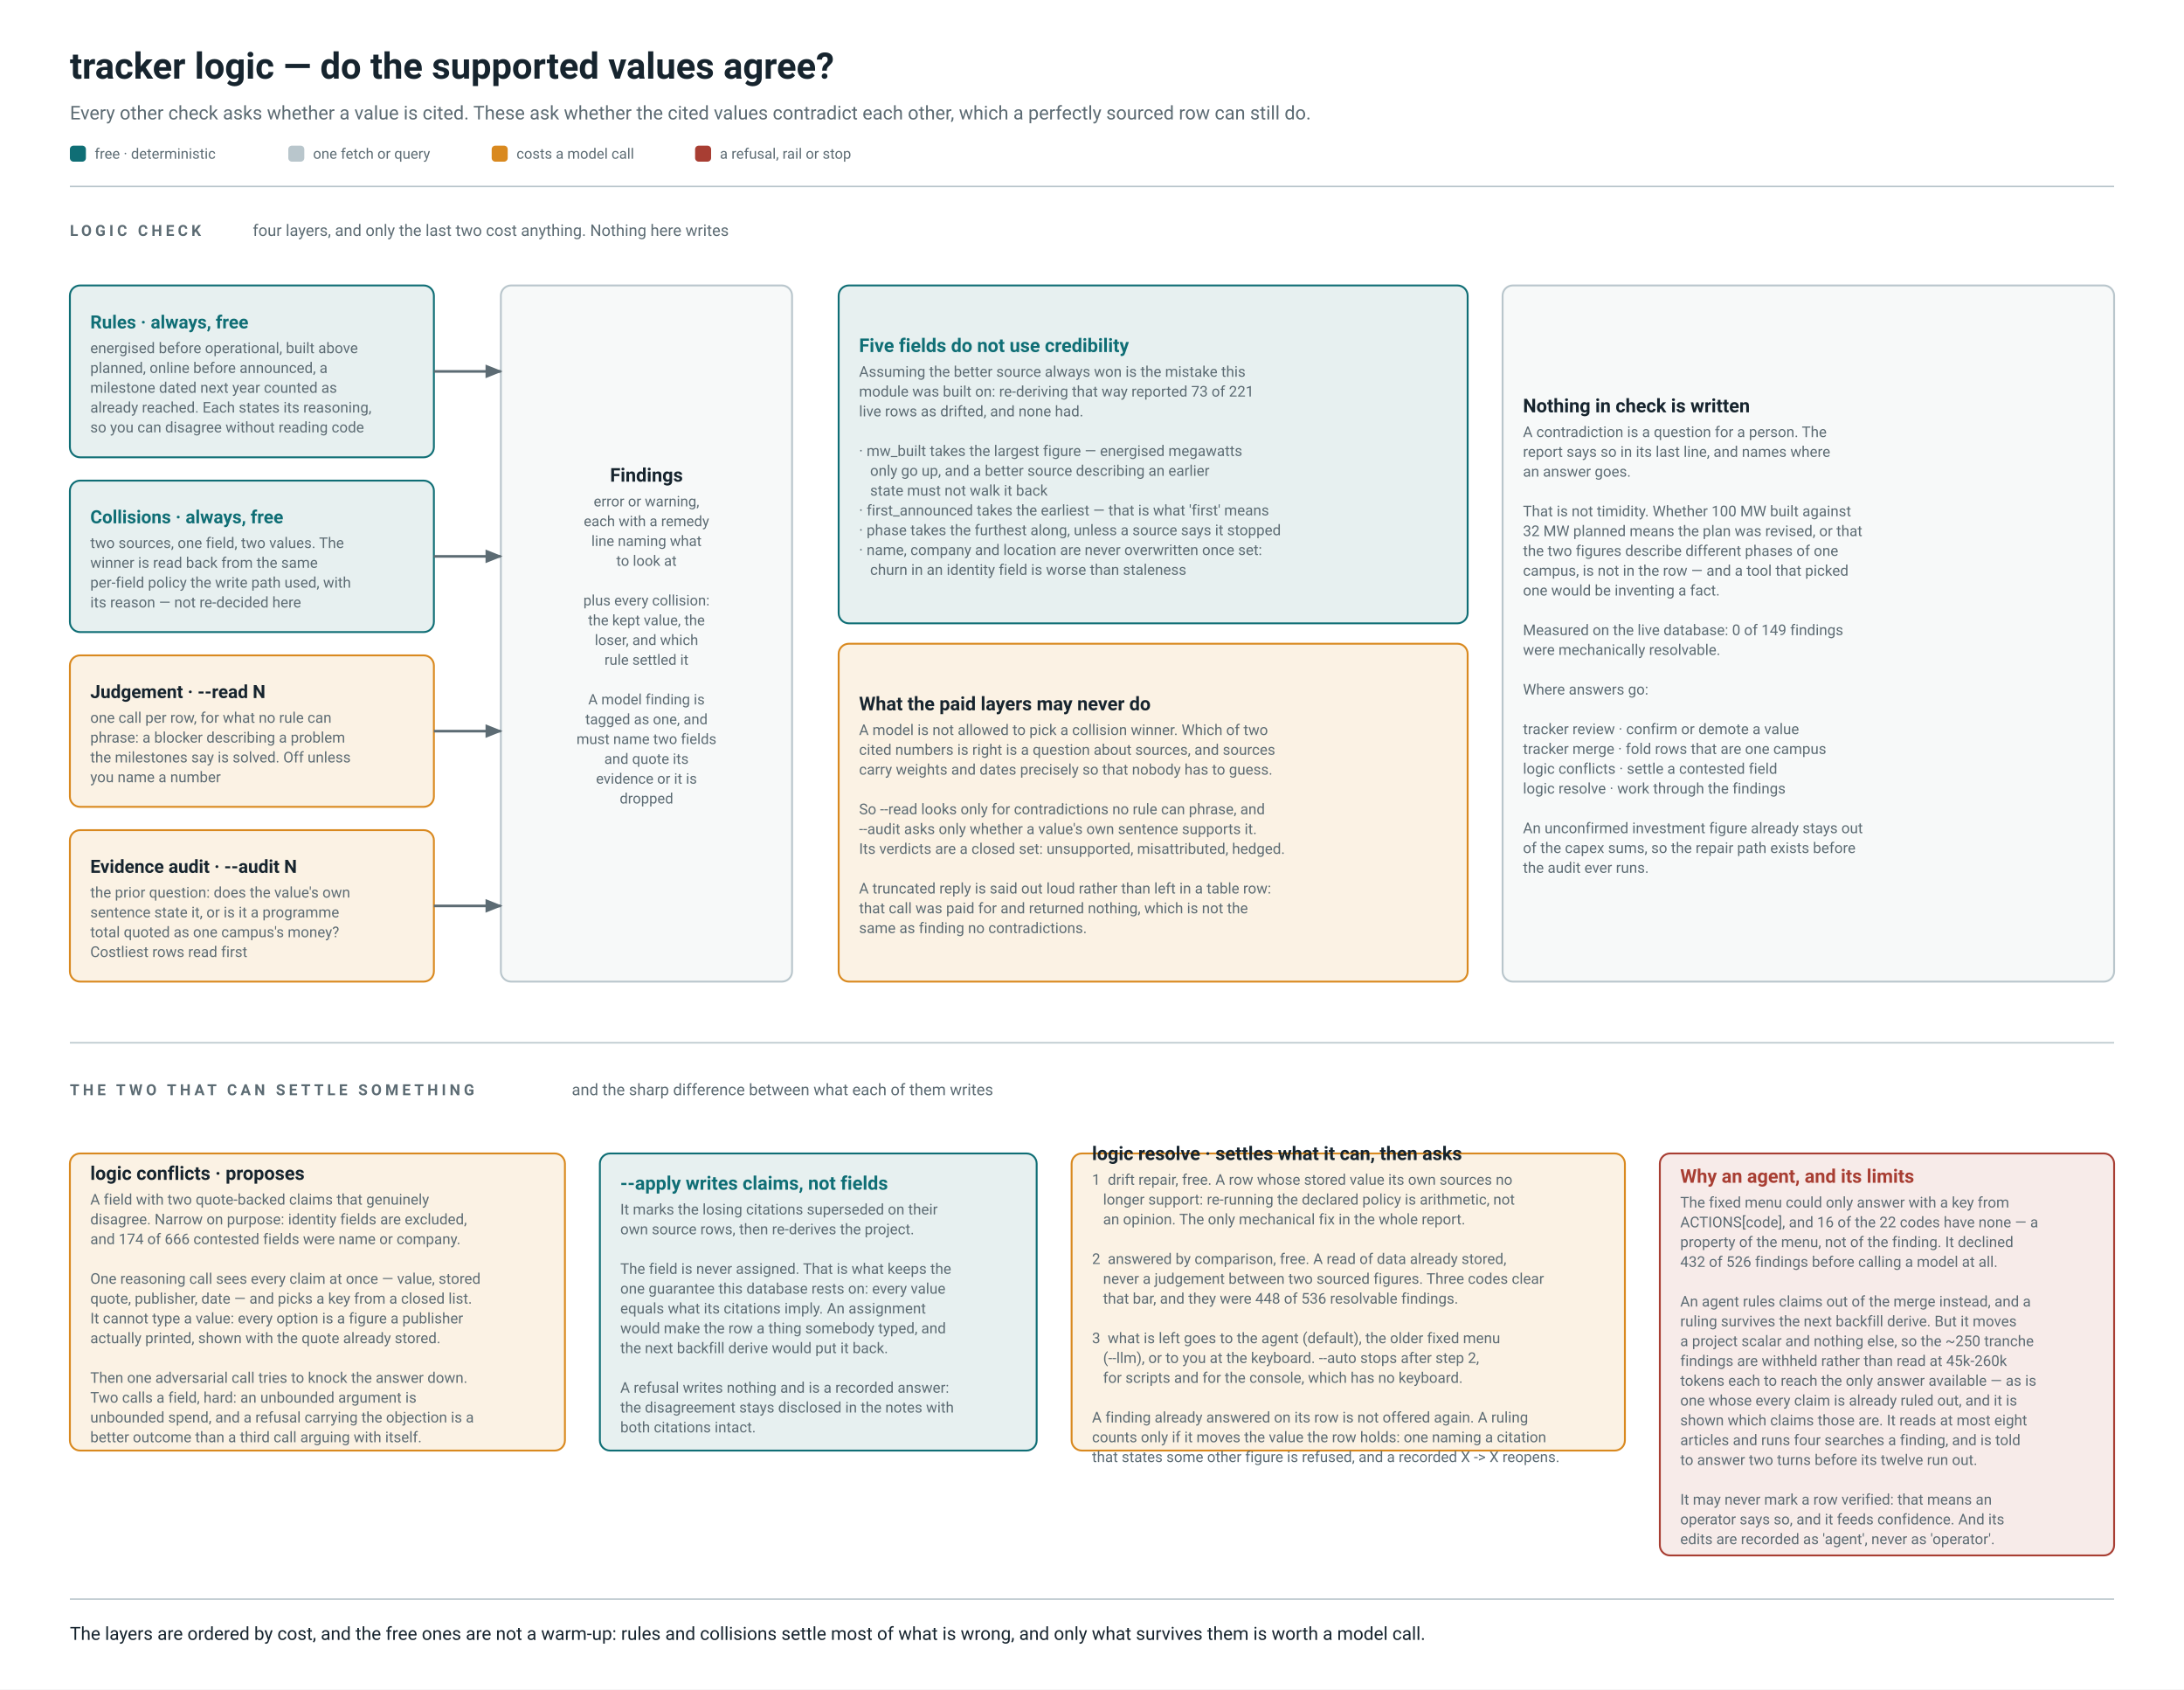
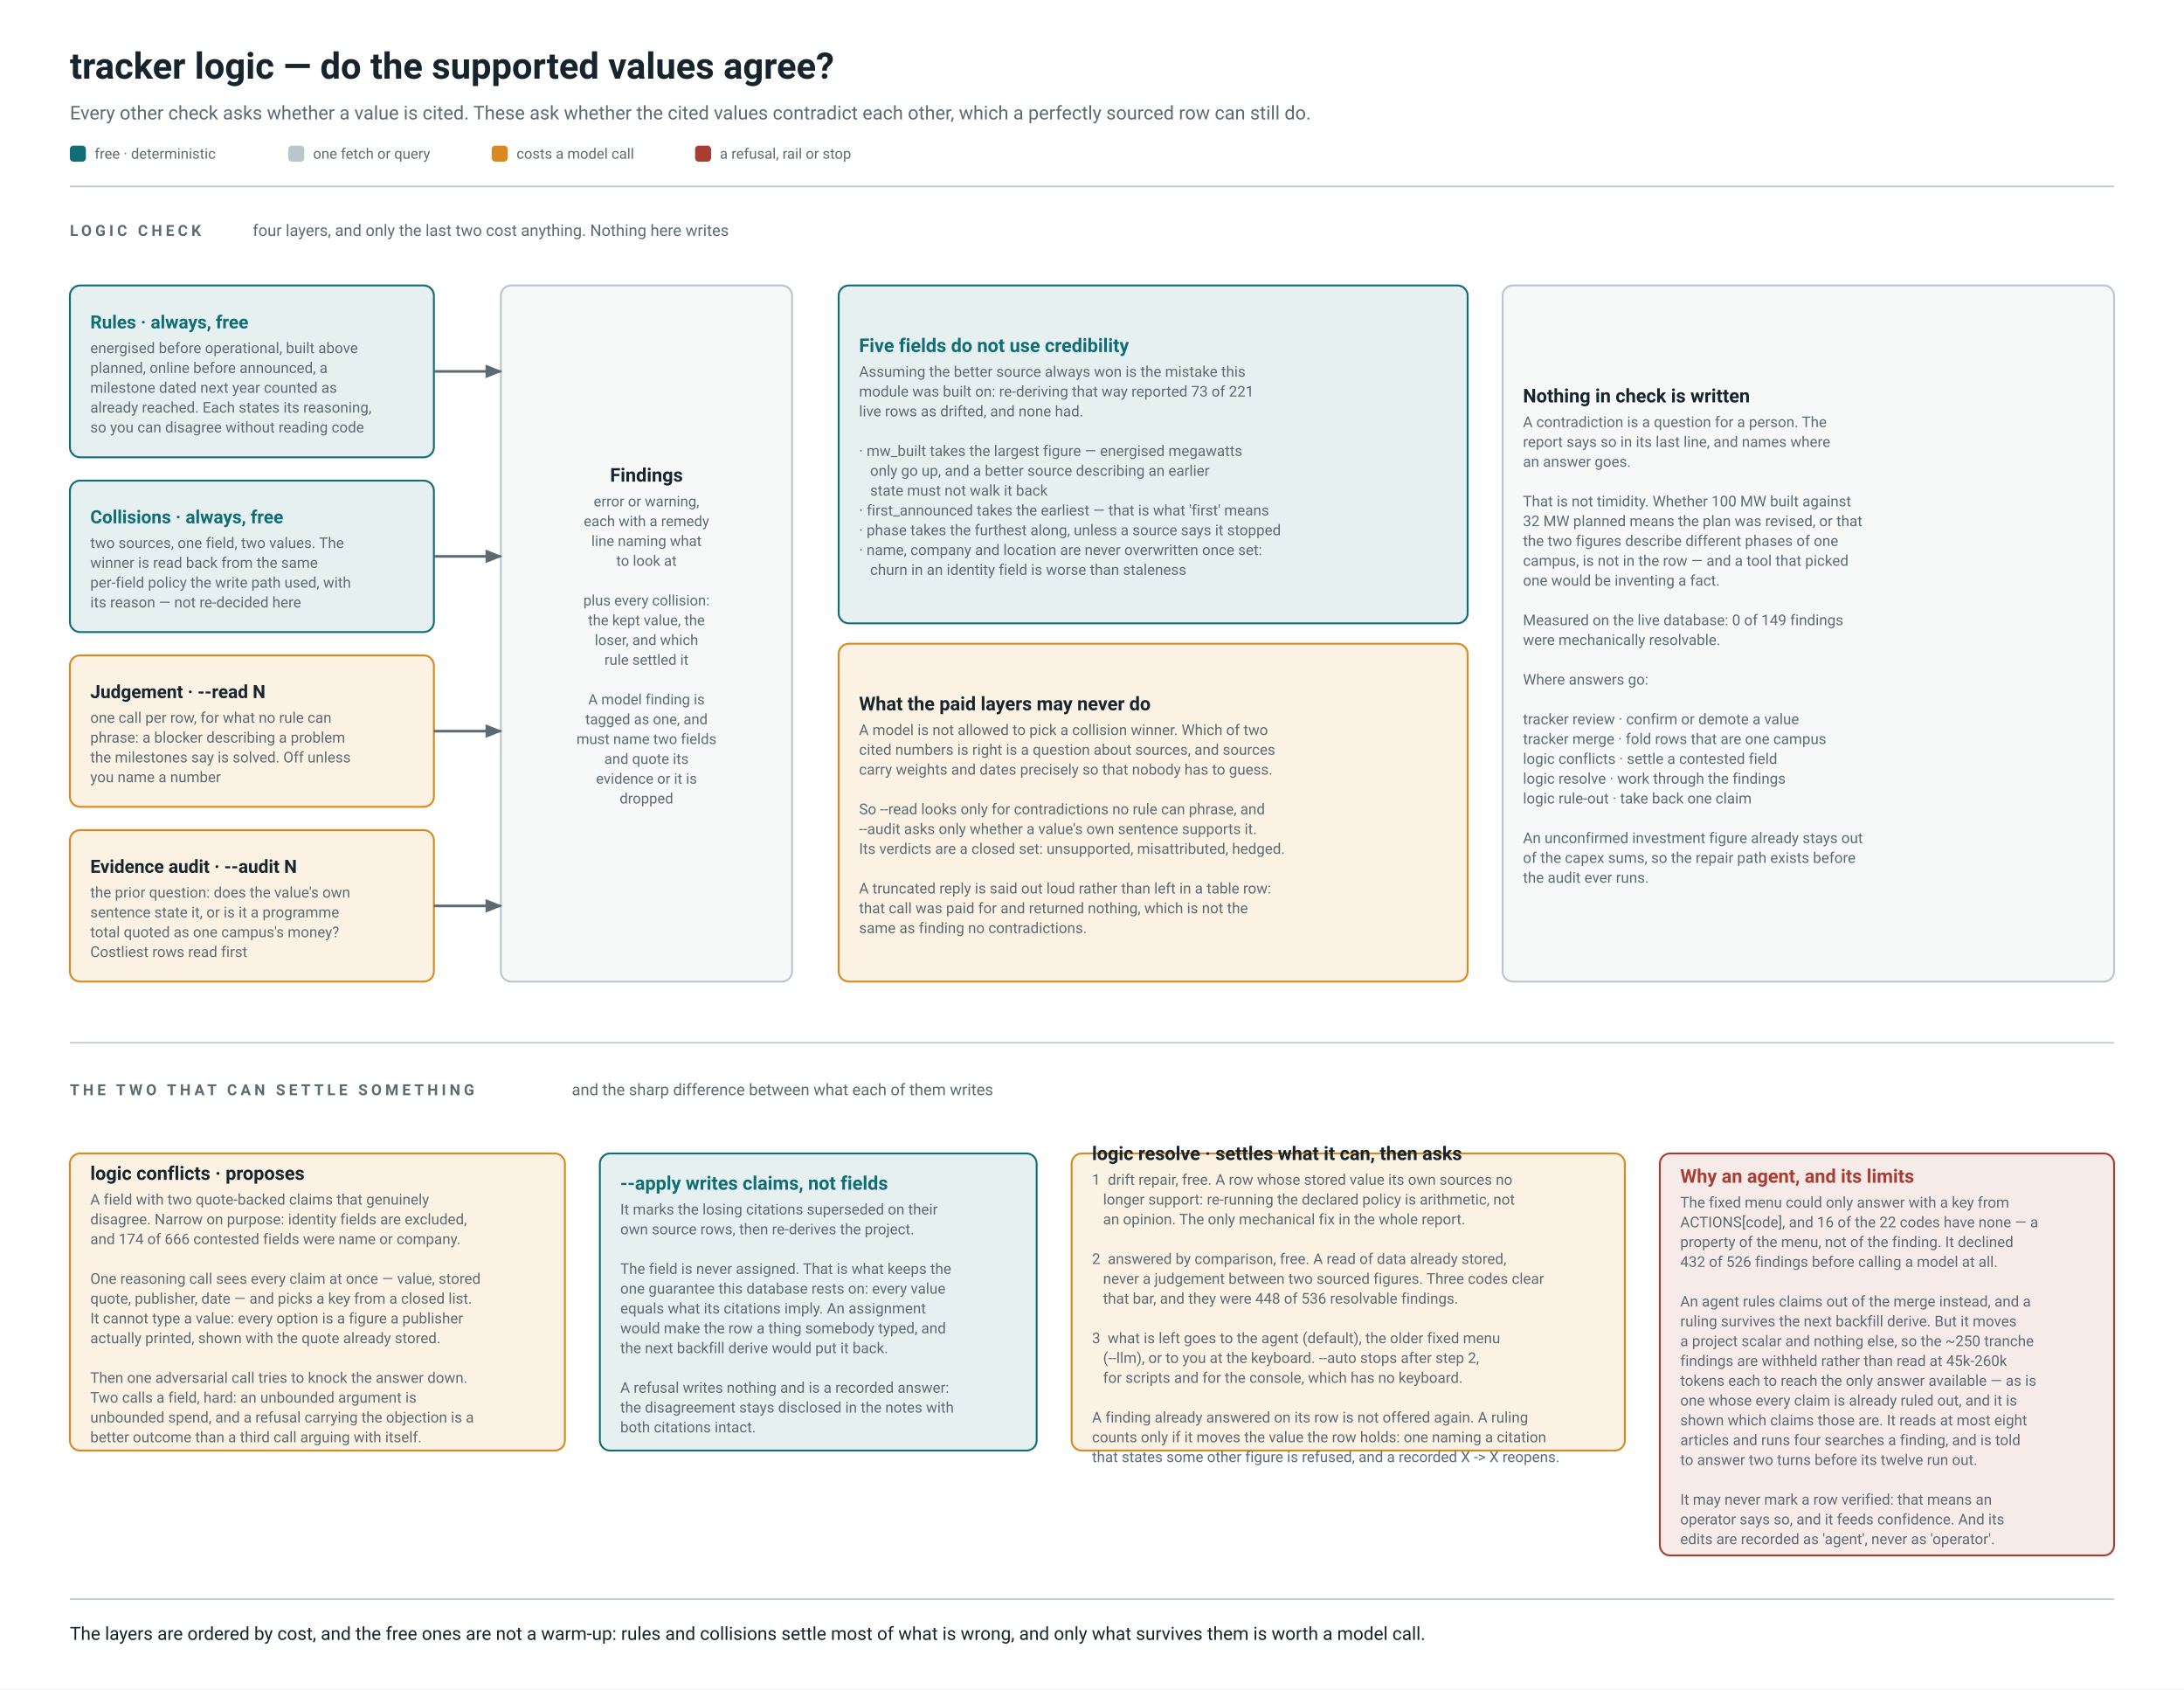
<svg xmlns="http://www.w3.org/2000/svg" width="1500" height="1160" viewBox="0 0 1500 1160" font-family="system-ui,-apple-system,'Segoe UI',Roboto,'Helvetica Neue','DejaVu Sans',Arial,sans-serif">
  <defs>
    <marker id="a5C6B73" viewBox="0 0 10 10" refX="9" refY="5" markerWidth="6.5" markerHeight="6.5" orient="auto-start-reverse">
      <path d="M 0 1 L 10 5 L 0 9 z" fill="#5C6B73" />
    </marker>
  </defs>
  <rect width="1500" height="1160" fill="#FFFFFF" />
  <g font-family="system-ui,-apple-system,'Segoe UI',Roboto,'Helvetica Neue','DejaVu Sans',Arial,sans-serif" xml:space="preserve">
    <text x="48.0" y="54.0" font-size="25" fill="#16242E" text-anchor="start" font-weight="700">tracker logic — do the supported values agree?</text>
    <text x="48.0" y="82.0" font-size="13" fill="#5C6B73" text-anchor="start">Every other check asks whether a value is cited. These ask whether the cited values contradict each other, which a perfectly sourced row can still do.</text>
    <rect x="48.0" y="100.0" width="11" height="11" rx="2.5" fill="#0F6E75" />
    <text x="65.0" y="109.0" font-size="10" fill="#5C6B73" text-anchor="start">free · deterministic</text>
    <rect x="198.0" y="100.0" width="11" height="11" rx="2.5" fill="#B9C6CC" />
    <text x="215.0" y="109.0" font-size="10" fill="#5C6B73" text-anchor="start">one fetch or query</text>
    <rect x="337.7" y="100.0" width="11" height="11" rx="2.5" fill="#D9891F" />
    <text x="354.7" y="109.0" font-size="10" fill="#5C6B73" text-anchor="start">costs a model call</text>
    <rect x="477.4" y="100.0" width="11" height="11" rx="2.5" fill="#A83E33" />
    <text x="494.4" y="109.0" font-size="10" fill="#5C6B73" text-anchor="start">a refusal, rail or stop</text>
    <line x1="48" y1="128" x2="1452" y2="128" stroke="#B9C6CC" stroke-width="1" />
    <text x="48.0" y="162.0" font-size="10.5" fill="#5C6B73" text-anchor="start" font-weight="700" letter-spacing="2.4">LOGIC CHECK</text>
    <text x="173.6" y="162.0" font-size="11" fill="#5C6B73" text-anchor="start">four layers, and only the last two cost anything. Nothing here writes</text>
    <rect x="48.0" y="196.0" width="250.0" height="118.0" rx="7" fill="#E7F0F0" stroke="#0F6E75" stroke-width="1.3" />
    <text x="62.0" y="225.5" font-size="12.5" fill="#0F6E75" text-anchor="left" font-weight="700">Rules · always, free</text>
    <text x="62.0" y="242.5" font-size="10.2" fill="#5C6B73" text-anchor="left">energised before operational, built above</text>
    <text x="62.0" y="256.1" font-size="10.2" fill="#5C6B73" text-anchor="left">planned, online before announced, a</text>
    <text x="62.0" y="269.7" font-size="10.2" fill="#5C6B73" text-anchor="left">milestone dated next year counted as</text>
    <text x="62.0" y="283.3" font-size="10.2" fill="#5C6B73" text-anchor="left">already reached. Each states its reasoning,</text>
    <text x="62.0" y="296.9" font-size="10.2" fill="#5C6B73" text-anchor="left">so you can disagree without reading code</text>
    <rect x="48.0" y="330.0" width="250.0" height="104.0" rx="7" fill="#E7F0F0" stroke="#0F6E75" stroke-width="1.3" />
    <text x="62.0" y="359.3" font-size="12.5" fill="#0F6E75" text-anchor="left" font-weight="700">Collisions · always, free</text>
    <text x="62.0" y="376.3" font-size="10.2" fill="#5C6B73" text-anchor="left">two sources, one field, two values. The</text>
    <text x="62.0" y="389.9" font-size="10.2" fill="#5C6B73" text-anchor="left">winner is read back from the same</text>
    <text x="62.0" y="403.5" font-size="10.2" fill="#5C6B73" text-anchor="left">per-field policy the write path used, with</text>
    <text x="62.0" y="417.1" font-size="10.2" fill="#5C6B73" text-anchor="left">its reason — not re-decided here</text>
    <rect x="48.0" y="450.0" width="250.0" height="104.0" rx="7" fill="#FBF2E4" stroke="#D9891F" stroke-width="1.3" />
    <text x="62.0" y="479.3" font-size="12.5" fill="#16242E" text-anchor="left" font-weight="700">Judgement · --read N</text>
    <text x="62.0" y="496.3" font-size="10.2" fill="#5C6B73" text-anchor="left">one call per row, for what no rule can</text>
    <text x="62.0" y="509.9" font-size="10.2" fill="#5C6B73" text-anchor="left">phrase: a blocker describing a problem</text>
    <text x="62.0" y="523.5" font-size="10.2" fill="#5C6B73" text-anchor="left">the milestones say is solved. Off unless</text>
    <text x="62.0" y="537.1" font-size="10.2" fill="#5C6B73" text-anchor="left">you name a number</text>
    <rect x="48.0" y="570.0" width="250.0" height="104.0" rx="7" fill="#FBF2E4" stroke="#D9891F" stroke-width="1.3" />
    <text x="62.0" y="599.3" font-size="12.5" fill="#16242E" text-anchor="left" font-weight="700">Evidence audit · --audit N</text>
    <text x="62.0" y="616.3" font-size="10.2" fill="#5C6B73" text-anchor="left">the prior question: does the value's own</text>
    <text x="62.0" y="629.9" font-size="10.2" fill="#5C6B73" text-anchor="left">sentence state it, or is it a programme</text>
    <text x="62.0" y="643.5" font-size="10.2" fill="#5C6B73" text-anchor="left">total quoted as one campus's money?</text>
    <text x="62.0" y="657.1" font-size="10.2" fill="#5C6B73" text-anchor="left">Costliest rows read first</text>
    <rect x="344.0" y="196.0" width="200.0" height="478.0" rx="7" fill="#F7F9F9" stroke="#B9C6CC" stroke-width="1.3" />
    <text x="444.0" y="330.7" font-size="13" fill="#16242E" text-anchor="middle" font-weight="700">Findings</text>
    <text x="444.0" y="347.7" font-size="10" fill="#5C6B73" text-anchor="middle">error or warning,</text>
    <text x="444.0" y="361.3" font-size="10" fill="#5C6B73" text-anchor="middle">each with a remedy</text>
    <text x="444.0" y="374.9" font-size="10" fill="#5C6B73" text-anchor="middle">line naming what</text>
    <text x="444.0" y="388.5" font-size="10" fill="#5C6B73" text-anchor="middle">to look at</text>
    <text x="444.0" y="402.1" font-size="10" fill="#5C6B73" text-anchor="middle" />
    <text x="444.0" y="415.7" font-size="10" fill="#5C6B73" text-anchor="middle">plus every collision:</text>
    <text x="444.0" y="429.3" font-size="10" fill="#5C6B73" text-anchor="middle">the kept value, the</text>
    <text x="444.0" y="442.9" font-size="10" fill="#5C6B73" text-anchor="middle">loser, and which</text>
    <text x="444.0" y="456.5" font-size="10" fill="#5C6B73" text-anchor="middle">rule settled it</text>
    <text x="444.0" y="470.1" font-size="10" fill="#5C6B73" text-anchor="middle" />
    <text x="444.0" y="483.7" font-size="10" fill="#5C6B73" text-anchor="middle">A model finding is</text>
    <text x="444.0" y="497.3" font-size="10" fill="#5C6B73" text-anchor="middle">tagged as one, and</text>
    <text x="444.0" y="510.9" font-size="10" fill="#5C6B73" text-anchor="middle">must name two fields</text>
    <text x="444.0" y="524.5" font-size="10" fill="#5C6B73" text-anchor="middle">and quote its</text>
    <text x="444.0" y="538.1" font-size="10" fill="#5C6B73" text-anchor="middle">evidence or it is</text>
    <text x="444.0" y="551.7" font-size="10" fill="#5C6B73" text-anchor="middle">dropped</text>
    <polyline points="298.0,255.0 344.0,255.0" fill="none" stroke="#5C6B73" stroke-width="1.8" stroke-linejoin="round" marker-end="url(#a5C6B73)" />
    <polyline points="298.0,382.0 344.0,382.0" fill="none" stroke="#5C6B73" stroke-width="1.8" stroke-linejoin="round" marker-end="url(#a5C6B73)" />
    <polyline points="298.0,502.0 344.0,502.0" fill="none" stroke="#5C6B73" stroke-width="1.8" stroke-linejoin="round" marker-end="url(#a5C6B73)" />
    <polyline points="298.0,622.0 344.0,622.0" fill="none" stroke="#5C6B73" stroke-width="1.8" stroke-linejoin="round" marker-end="url(#a5C6B73)" />
    <rect x="576.0" y="196.0" width="432.0" height="232.0" rx="7" fill="#E7F0F0" stroke="#0F6E75" stroke-width="1.3" />
    <text x="590.0" y="241.7" font-size="13" fill="#0F6E75" text-anchor="left" font-weight="700">Five fields do not use credibility</text>
    <text x="590.0" y="258.7" font-size="10.2" fill="#5C6B73" text-anchor="left">Assuming the better source always won is the mistake this</text>
    <text x="590.0" y="272.3" font-size="10.2" fill="#5C6B73" text-anchor="left">module was built on: re-deriving that way reported 73 of 221</text>
    <text x="590.0" y="285.9" font-size="10.2" fill="#5C6B73" text-anchor="left">live rows as drifted, and none had.</text>
    <text x="590.0" y="299.5" font-size="10.2" fill="#5C6B73" text-anchor="left" />
    <text x="590.0" y="313.1" font-size="10.2" fill="#5C6B73" text-anchor="left">· mw_built takes the largest figure — energised megawatts</text>
    <text x="590.0" y="326.7" font-size="10.2" fill="#5C6B73" text-anchor="left">   only go up, and a better source describing an earlier</text>
    <text x="590.0" y="340.3" font-size="10.2" fill="#5C6B73" text-anchor="left">   state must not walk it back</text>
    <text x="590.0" y="353.9" font-size="10.2" fill="#5C6B73" text-anchor="left">· first_announced takes the earliest — that is what 'first' means</text>
    <text x="590.0" y="367.5" font-size="10.2" fill="#5C6B73" text-anchor="left">· phase takes the furthest along, unless a source says it stopped</text>
    <text x="590.0" y="381.1" font-size="10.2" fill="#5C6B73" text-anchor="left">· name, company and location are never overwritten once set:</text>
    <text x="590.0" y="394.7" font-size="10.2" fill="#5C6B73" text-anchor="left">   churn in an identity field is worse than staleness</text>
    <rect x="576.0" y="442.0" width="432.0" height="232.0" rx="7" fill="#FBF2E4" stroke="#D9891F" stroke-width="1.3" />
    <text x="590.0" y="487.7" font-size="13" fill="#16242E" text-anchor="left" font-weight="700">What the paid layers may never do</text>
    <text x="590.0" y="504.7" font-size="10.2" fill="#5C6B73" text-anchor="left">A model is not allowed to pick a collision winner. Which of two</text>
    <text x="590.0" y="518.3" font-size="10.2" fill="#5C6B73" text-anchor="left">cited numbers is right is a question about sources, and sources</text>
    <text x="590.0" y="531.9" font-size="10.2" fill="#5C6B73" text-anchor="left">carry weights and dates precisely so that nobody has to guess.</text>
    <text x="590.0" y="545.5" font-size="10.2" fill="#5C6B73" text-anchor="left" />
    <text x="590.0" y="559.1" font-size="10.2" fill="#5C6B73" text-anchor="left">So --read looks only for contradictions no rule can phrase, and</text>
    <text x="590.0" y="572.7" font-size="10.2" fill="#5C6B73" text-anchor="left">--audit asks only whether a value's own sentence supports it.</text>
    <text x="590.0" y="586.3" font-size="10.2" fill="#5C6B73" text-anchor="left">Its verdicts are a closed set: unsupported, misattributed, hedged.</text>
    <text x="590.0" y="599.9" font-size="10.2" fill="#5C6B73" text-anchor="left" />
    <text x="590.0" y="613.5" font-size="10.2" fill="#5C6B73" text-anchor="left">A truncated reply is said out loud rather than left in a table row:</text>
    <text x="590.0" y="627.1" font-size="10.2" fill="#5C6B73" text-anchor="left">that call was paid for and returned nothing, which is not the</text>
    <text x="590.0" y="640.7" font-size="10.2" fill="#5C6B73" text-anchor="left">same as finding no contradictions.</text>
    <rect x="1032.0" y="196.0" width="420.0" height="478.0" rx="7" fill="#F7F9F9" stroke="#B9C6CC" stroke-width="1.3" />
-     <text x="1046.0" y="283.1" font-size="13" fill="#16242E" text-anchor="left" font-weight="700">Nothing in check is written</text>
-     <text x="1046.0" y="300.1" font-size="10.2" fill="#5C6B73" text-anchor="left">A contradiction is a question for a person. The</text>
-     <text x="1046.0" y="313.7" font-size="10.2" fill="#5C6B73" text-anchor="left">report says so in its last line, and names where</text>
-     <text x="1046.0" y="327.3" font-size="10.2" fill="#5C6B73" text-anchor="left">an answer goes.</text>
-     <text x="1046.0" y="340.9" font-size="10.2" fill="#5C6B73" text-anchor="left" />
-     <text x="1046.0" y="354.5" font-size="10.2" fill="#5C6B73" text-anchor="left">That is not timidity. Whether 100 MW built against</text>
-     <text x="1046.0" y="368.1" font-size="10.2" fill="#5C6B73" text-anchor="left">32 MW planned means the plan was revised, or that</text>
-     <text x="1046.0" y="381.7" font-size="10.2" fill="#5C6B73" text-anchor="left">the two figures describe different phases of one</text>
-     <text x="1046.0" y="395.3" font-size="10.2" fill="#5C6B73" text-anchor="left">campus, is not in the row — and a tool that picked</text>
-     <text x="1046.0" y="408.9" font-size="10.2" fill="#5C6B73" text-anchor="left">one would be inventing a fact.</text>
-     <text x="1046.0" y="422.5" font-size="10.2" fill="#5C6B73" text-anchor="left" />
-     <text x="1046.0" y="436.1" font-size="10.2" fill="#5C6B73" text-anchor="left">Measured on the live database: 0 of 149 findings</text>
-     <text x="1046.0" y="449.7" font-size="10.2" fill="#5C6B73" text-anchor="left">were mechanically resolvable.</text>
-     <text x="1046.0" y="463.3" font-size="10.2" fill="#5C6B73" text-anchor="left" />
-     <text x="1046.0" y="476.9" font-size="10.2" fill="#5C6B73" text-anchor="left">Where answers go:</text>
-     <text x="1046.0" y="490.5" font-size="10.2" fill="#5C6B73" text-anchor="left" />
-     <text x="1046.0" y="504.1" font-size="10.2" fill="#5C6B73" text-anchor="left">tracker review · confirm or demote a value</text>
-     <text x="1046.0" y="517.7" font-size="10.2" fill="#5C6B73" text-anchor="left">tracker merge · fold rows that are one campus</text>
-     <text x="1046.0" y="531.3" font-size="10.2" fill="#5C6B73" text-anchor="left">logic conflicts · settle a contested field</text>
-     <text x="1046.0" y="544.9" font-size="10.2" fill="#5C6B73" text-anchor="left">logic resolve · work through the findings</text>
-     <text x="1046.0" y="558.5" font-size="10.2" fill="#5C6B73" text-anchor="left" />
-     <text x="1046.0" y="572.1" font-size="10.2" fill="#5C6B73" text-anchor="left">An unconfirmed investment figure already stays out</text>
-     <text x="1046.0" y="585.7" font-size="10.2" fill="#5C6B73" text-anchor="left">of the capex sums, so the repair path exists before</text>
-     <text x="1046.0" y="599.3" font-size="10.2" fill="#5C6B73" text-anchor="left">the audit ever runs.</text>
+     <text x="1046.0" y="276.3" font-size="13" fill="#16242E" text-anchor="left" font-weight="700">Nothing in check is written</text>
+     <text x="1046.0" y="293.3" font-size="10.2" fill="#5C6B73" text-anchor="left">A contradiction is a question for a person. The</text>
+     <text x="1046.0" y="306.9" font-size="10.2" fill="#5C6B73" text-anchor="left">report says so in its last line, and names where</text>
+     <text x="1046.0" y="320.5" font-size="10.2" fill="#5C6B73" text-anchor="left">an answer goes.</text>
+     <text x="1046.0" y="334.1" font-size="10.2" fill="#5C6B73" text-anchor="left" />
+     <text x="1046.0" y="347.7" font-size="10.2" fill="#5C6B73" text-anchor="left">That is not timidity. Whether 100 MW built against</text>
+     <text x="1046.0" y="361.3" font-size="10.2" fill="#5C6B73" text-anchor="left">32 MW planned means the plan was revised, or that</text>
+     <text x="1046.0" y="374.9" font-size="10.2" fill="#5C6B73" text-anchor="left">the two figures describe different phases of one</text>
+     <text x="1046.0" y="388.5" font-size="10.2" fill="#5C6B73" text-anchor="left">campus, is not in the row — and a tool that picked</text>
+     <text x="1046.0" y="402.1" font-size="10.2" fill="#5C6B73" text-anchor="left">one would be inventing a fact.</text>
+     <text x="1046.0" y="415.7" font-size="10.2" fill="#5C6B73" text-anchor="left" />
+     <text x="1046.0" y="429.3" font-size="10.2" fill="#5C6B73" text-anchor="left">Measured on the live database: 0 of 149 findings</text>
+     <text x="1046.0" y="442.9" font-size="10.2" fill="#5C6B73" text-anchor="left">were mechanically resolvable.</text>
+     <text x="1046.0" y="456.5" font-size="10.2" fill="#5C6B73" text-anchor="left" />
+     <text x="1046.0" y="470.1" font-size="10.2" fill="#5C6B73" text-anchor="left">Where answers go:</text>
+     <text x="1046.0" y="483.7" font-size="10.2" fill="#5C6B73" text-anchor="left" />
+     <text x="1046.0" y="497.3" font-size="10.2" fill="#5C6B73" text-anchor="left">tracker review · confirm or demote a value</text>
+     <text x="1046.0" y="510.9" font-size="10.2" fill="#5C6B73" text-anchor="left">tracker merge · fold rows that are one campus</text>
+     <text x="1046.0" y="524.5" font-size="10.2" fill="#5C6B73" text-anchor="left">logic conflicts · settle a contested field</text>
+     <text x="1046.0" y="538.1" font-size="10.2" fill="#5C6B73" text-anchor="left">logic resolve · work through the findings</text>
+     <text x="1046.0" y="551.7" font-size="10.2" fill="#5C6B73" text-anchor="left">logic rule-out · take back one claim</text>
+     <text x="1046.0" y="565.3" font-size="10.2" fill="#5C6B73" text-anchor="left" />
+     <text x="1046.0" y="578.9" font-size="10.2" fill="#5C6B73" text-anchor="left">An unconfirmed investment figure already stays out</text>
+     <text x="1046.0" y="592.5" font-size="10.2" fill="#5C6B73" text-anchor="left">of the capex sums, so the repair path exists before</text>
+     <text x="1046.0" y="606.1" font-size="10.2" fill="#5C6B73" text-anchor="left">the audit ever runs.</text>
    <line x1="48" y1="716" x2="1452" y2="716" stroke="#B9C6CC" stroke-width="1" />
    <text x="48.0" y="752.0" font-size="10.5" fill="#5C6B73" text-anchor="start" font-weight="700" letter-spacing="2.4">THE TWO THAT CAN SETTLE SOMETHING</text>
    <text x="392.7" y="752.0" font-size="11" fill="#5C6B73" text-anchor="start">and the sharp difference between what each of them writes</text>
    <rect x="48.0" y="792.0" width="340.0" height="204.0" rx="7" fill="#FBF2E4" stroke="#D9891F" stroke-width="1.3" />
    <text x="62.0" y="810.1" font-size="13" fill="#16242E" text-anchor="left" font-weight="700">logic conflicts · proposes</text>
    <text x="62.0" y="827.1" font-size="10.2" fill="#5C6B73" text-anchor="left">A field with two quote-backed claims that genuinely</text>
    <text x="62.0" y="840.7" font-size="10.2" fill="#5C6B73" text-anchor="left">disagree. Narrow on purpose: identity fields are excluded,</text>
    <text x="62.0" y="854.3" font-size="10.2" fill="#5C6B73" text-anchor="left">and 174 of 666 contested fields were name or company.</text>
    <text x="62.0" y="867.9" font-size="10.2" fill="#5C6B73" text-anchor="left" />
    <text x="62.0" y="881.5" font-size="10.2" fill="#5C6B73" text-anchor="left">One reasoning call sees every claim at once — value, stored</text>
    <text x="62.0" y="895.1" font-size="10.2" fill="#5C6B73" text-anchor="left">quote, publisher, date — and picks a key from a closed list.</text>
    <text x="62.0" y="908.7" font-size="10.2" fill="#5C6B73" text-anchor="left">It cannot type a value: every option is a figure a publisher</text>
    <text x="62.0" y="922.3" font-size="10.2" fill="#5C6B73" text-anchor="left">actually printed, shown with the quote already stored.</text>
    <text x="62.0" y="935.9" font-size="10.2" fill="#5C6B73" text-anchor="left" />
    <text x="62.0" y="949.5" font-size="10.2" fill="#5C6B73" text-anchor="left">Then one adversarial call tries to knock the answer down.</text>
    <text x="62.0" y="963.1" font-size="10.2" fill="#5C6B73" text-anchor="left">Two calls a field, hard: an unbounded argument is</text>
    <text x="62.0" y="976.7" font-size="10.2" fill="#5C6B73" text-anchor="left">unbounded spend, and a refusal carrying the objection is a</text>
    <text x="62.0" y="990.3" font-size="10.2" fill="#5C6B73" text-anchor="left">better outcome than a third call arguing with itself.</text>
    <rect x="412.0" y="792.0" width="300.0" height="204.0" rx="7" fill="#E7F0F0" stroke="#0F6E75" stroke-width="1.3" />
    <text x="426.0" y="816.9" font-size="13" fill="#0F6E75" text-anchor="left" font-weight="700">--apply writes claims, not fields</text>
    <text x="426.0" y="833.9" font-size="10.2" fill="#5C6B73" text-anchor="left">It marks the losing citations superseded on their</text>
    <text x="426.0" y="847.5" font-size="10.2" fill="#5C6B73" text-anchor="left">own source rows, then re-derives the project.</text>
    <text x="426.0" y="861.1" font-size="10.2" fill="#5C6B73" text-anchor="left" />
    <text x="426.0" y="874.7" font-size="10.2" fill="#5C6B73" text-anchor="left">The field is never assigned. That is what keeps the</text>
    <text x="426.0" y="888.3" font-size="10.2" fill="#5C6B73" text-anchor="left">one guarantee this database rests on: every value</text>
    <text x="426.0" y="901.9" font-size="10.2" fill="#5C6B73" text-anchor="left">equals what its citations imply. An assignment</text>
    <text x="426.0" y="915.5" font-size="10.2" fill="#5C6B73" text-anchor="left">would make the row a thing somebody typed, and</text>
    <text x="426.0" y="929.1" font-size="10.2" fill="#5C6B73" text-anchor="left">the next backfill derive would put it back.</text>
    <text x="426.0" y="942.7" font-size="10.2" fill="#5C6B73" text-anchor="left" />
    <text x="426.0" y="956.3" font-size="10.2" fill="#5C6B73" text-anchor="left">A refusal writes nothing and is a recorded answer:</text>
    <text x="426.0" y="969.9" font-size="10.2" fill="#5C6B73" text-anchor="left">the disagreement stays disclosed in the notes with</text>
    <text x="426.0" y="983.5" font-size="10.2" fill="#5C6B73" text-anchor="left">both citations intact.</text>
    <rect x="736.0" y="792.0" width="380.0" height="204.0" rx="7" fill="#FBF2E4" stroke="#D9891F" stroke-width="1.3" />
    <text x="750.0" y="796.5" font-size="13" fill="#16242E" text-anchor="left" font-weight="700">logic resolve · settles what it can, then asks</text>
    <text x="750.0" y="813.5" font-size="10.2" fill="#5C6B73" text-anchor="left">1  drift repair, free. A row whose stored value its own sources no</text>
    <text x="750.0" y="827.1" font-size="10.2" fill="#5C6B73" text-anchor="left">   longer support: re-running the declared policy is arithmetic, not</text>
    <text x="750.0" y="840.7" font-size="10.2" fill="#5C6B73" text-anchor="left">   an opinion. The only mechanical fix in the whole report.</text>
    <text x="750.0" y="854.3" font-size="10.2" fill="#5C6B73" text-anchor="left" />
    <text x="750.0" y="867.9" font-size="10.2" fill="#5C6B73" text-anchor="left">2  answered by comparison, free. A read of data already stored,</text>
    <text x="750.0" y="881.5" font-size="10.2" fill="#5C6B73" text-anchor="left">   never a judgement between two sourced figures. Three codes clear</text>
    <text x="750.0" y="895.1" font-size="10.2" fill="#5C6B73" text-anchor="left">   that bar, and they were 448 of 536 resolvable findings.</text>
    <text x="750.0" y="908.7" font-size="10.2" fill="#5C6B73" text-anchor="left" />
    <text x="750.0" y="922.3" font-size="10.2" fill="#5C6B73" text-anchor="left">3  what is left goes to the agent (default), the older fixed menu</text>
    <text x="750.0" y="935.9" font-size="10.2" fill="#5C6B73" text-anchor="left">   (--llm), or to you at the keyboard. --auto stops after step 2,</text>
    <text x="750.0" y="949.5" font-size="10.2" fill="#5C6B73" text-anchor="left">   for scripts and for the console, which has no keyboard.</text>
    <text x="750.0" y="963.1" font-size="10.2" fill="#5C6B73" text-anchor="left" />
    <text x="750.0" y="976.7" font-size="10.2" fill="#5C6B73" text-anchor="left">A finding already answered on its row is not offered again. A ruling</text>
    <text x="750.0" y="990.3" font-size="10.2" fill="#5C6B73" text-anchor="left">counts only if it moves the value the row holds: one naming a citation</text>
    <text x="750.0" y="1003.9" font-size="10.2" fill="#5C6B73" text-anchor="left">that states some other figure is refused, and a recorded X -&gt; X reopens.</text>
    <rect x="1140.0" y="792.0" width="312.0" height="276.0" rx="7" fill="#F7EBE9" stroke="#A83E33" stroke-width="1.3" />
    <text x="1154.0" y="812.1" font-size="13" fill="#A83E33" text-anchor="left" font-weight="700">Why an agent, and its limits</text>
    <text x="1154.0" y="829.1" font-size="10.2" fill="#5C6B73" text-anchor="left">The fixed menu could only answer with a key from</text>
    <text x="1154.0" y="842.7" font-size="10.2" fill="#5C6B73" text-anchor="left">ACTIONS[code], and 16 of the 22 codes have none — a</text>
    <text x="1154.0" y="856.3" font-size="10.2" fill="#5C6B73" text-anchor="left">property of the menu, not of the finding. It declined</text>
    <text x="1154.0" y="869.9" font-size="10.2" fill="#5C6B73" text-anchor="left">432 of 526 findings before calling a model at all.</text>
    <text x="1154.0" y="883.5" font-size="10.2" fill="#5C6B73" text-anchor="left" />
    <text x="1154.0" y="897.1" font-size="10.2" fill="#5C6B73" text-anchor="left">An agent rules claims out of the merge instead, and a</text>
    <text x="1154.0" y="910.7" font-size="10.2" fill="#5C6B73" text-anchor="left">ruling survives the next backfill derive. But it moves</text>
    <text x="1154.0" y="924.3" font-size="10.2" fill="#5C6B73" text-anchor="left">a project scalar and nothing else, so the ~250 tranche</text>
    <text x="1154.0" y="937.9" font-size="10.2" fill="#5C6B73" text-anchor="left">findings are withheld rather than read at 45k-260k</text>
    <text x="1154.0" y="951.5" font-size="10.2" fill="#5C6B73" text-anchor="left">tokens each to reach the only answer available — as is</text>
    <text x="1154.0" y="965.1" font-size="10.2" fill="#5C6B73" text-anchor="left">one whose every claim is already ruled out, and it is</text>
    <text x="1154.0" y="978.7" font-size="10.2" fill="#5C6B73" text-anchor="left">shown which claims those are. It reads at most eight</text>
    <text x="1154.0" y="992.3" font-size="10.2" fill="#5C6B73" text-anchor="left">articles and runs four searches a finding, and is told</text>
    <text x="1154.0" y="1005.9" font-size="10.2" fill="#5C6B73" text-anchor="left">to answer two turns before its twelve run out.</text>
    <text x="1154.0" y="1019.5" font-size="10.2" fill="#5C6B73" text-anchor="left" />
    <text x="1154.0" y="1033.1" font-size="10.2" fill="#5C6B73" text-anchor="left">It may never mark a row verified: that means an</text>
    <text x="1154.0" y="1046.7" font-size="10.2" fill="#5C6B73" text-anchor="left">operator says so, and it feeds confidence. And its</text>
    <text x="1154.0" y="1060.3" font-size="10.2" fill="#5C6B73" text-anchor="left">edits are recorded as 'agent', never as 'operator'.</text>
    <line x1="48" y1="1098" x2="1452" y2="1098" stroke="#B9C6CC" stroke-width="1" />
    <text x="48.0" y="1126.0" font-size="12.5" fill="#16242E" text-anchor="start">The layers are ordered by cost, and the free ones are not a warm-up: rules and collisions settle most of what is wrong, and only what survives them is worth a model call.</text>
  </g>
</svg>
